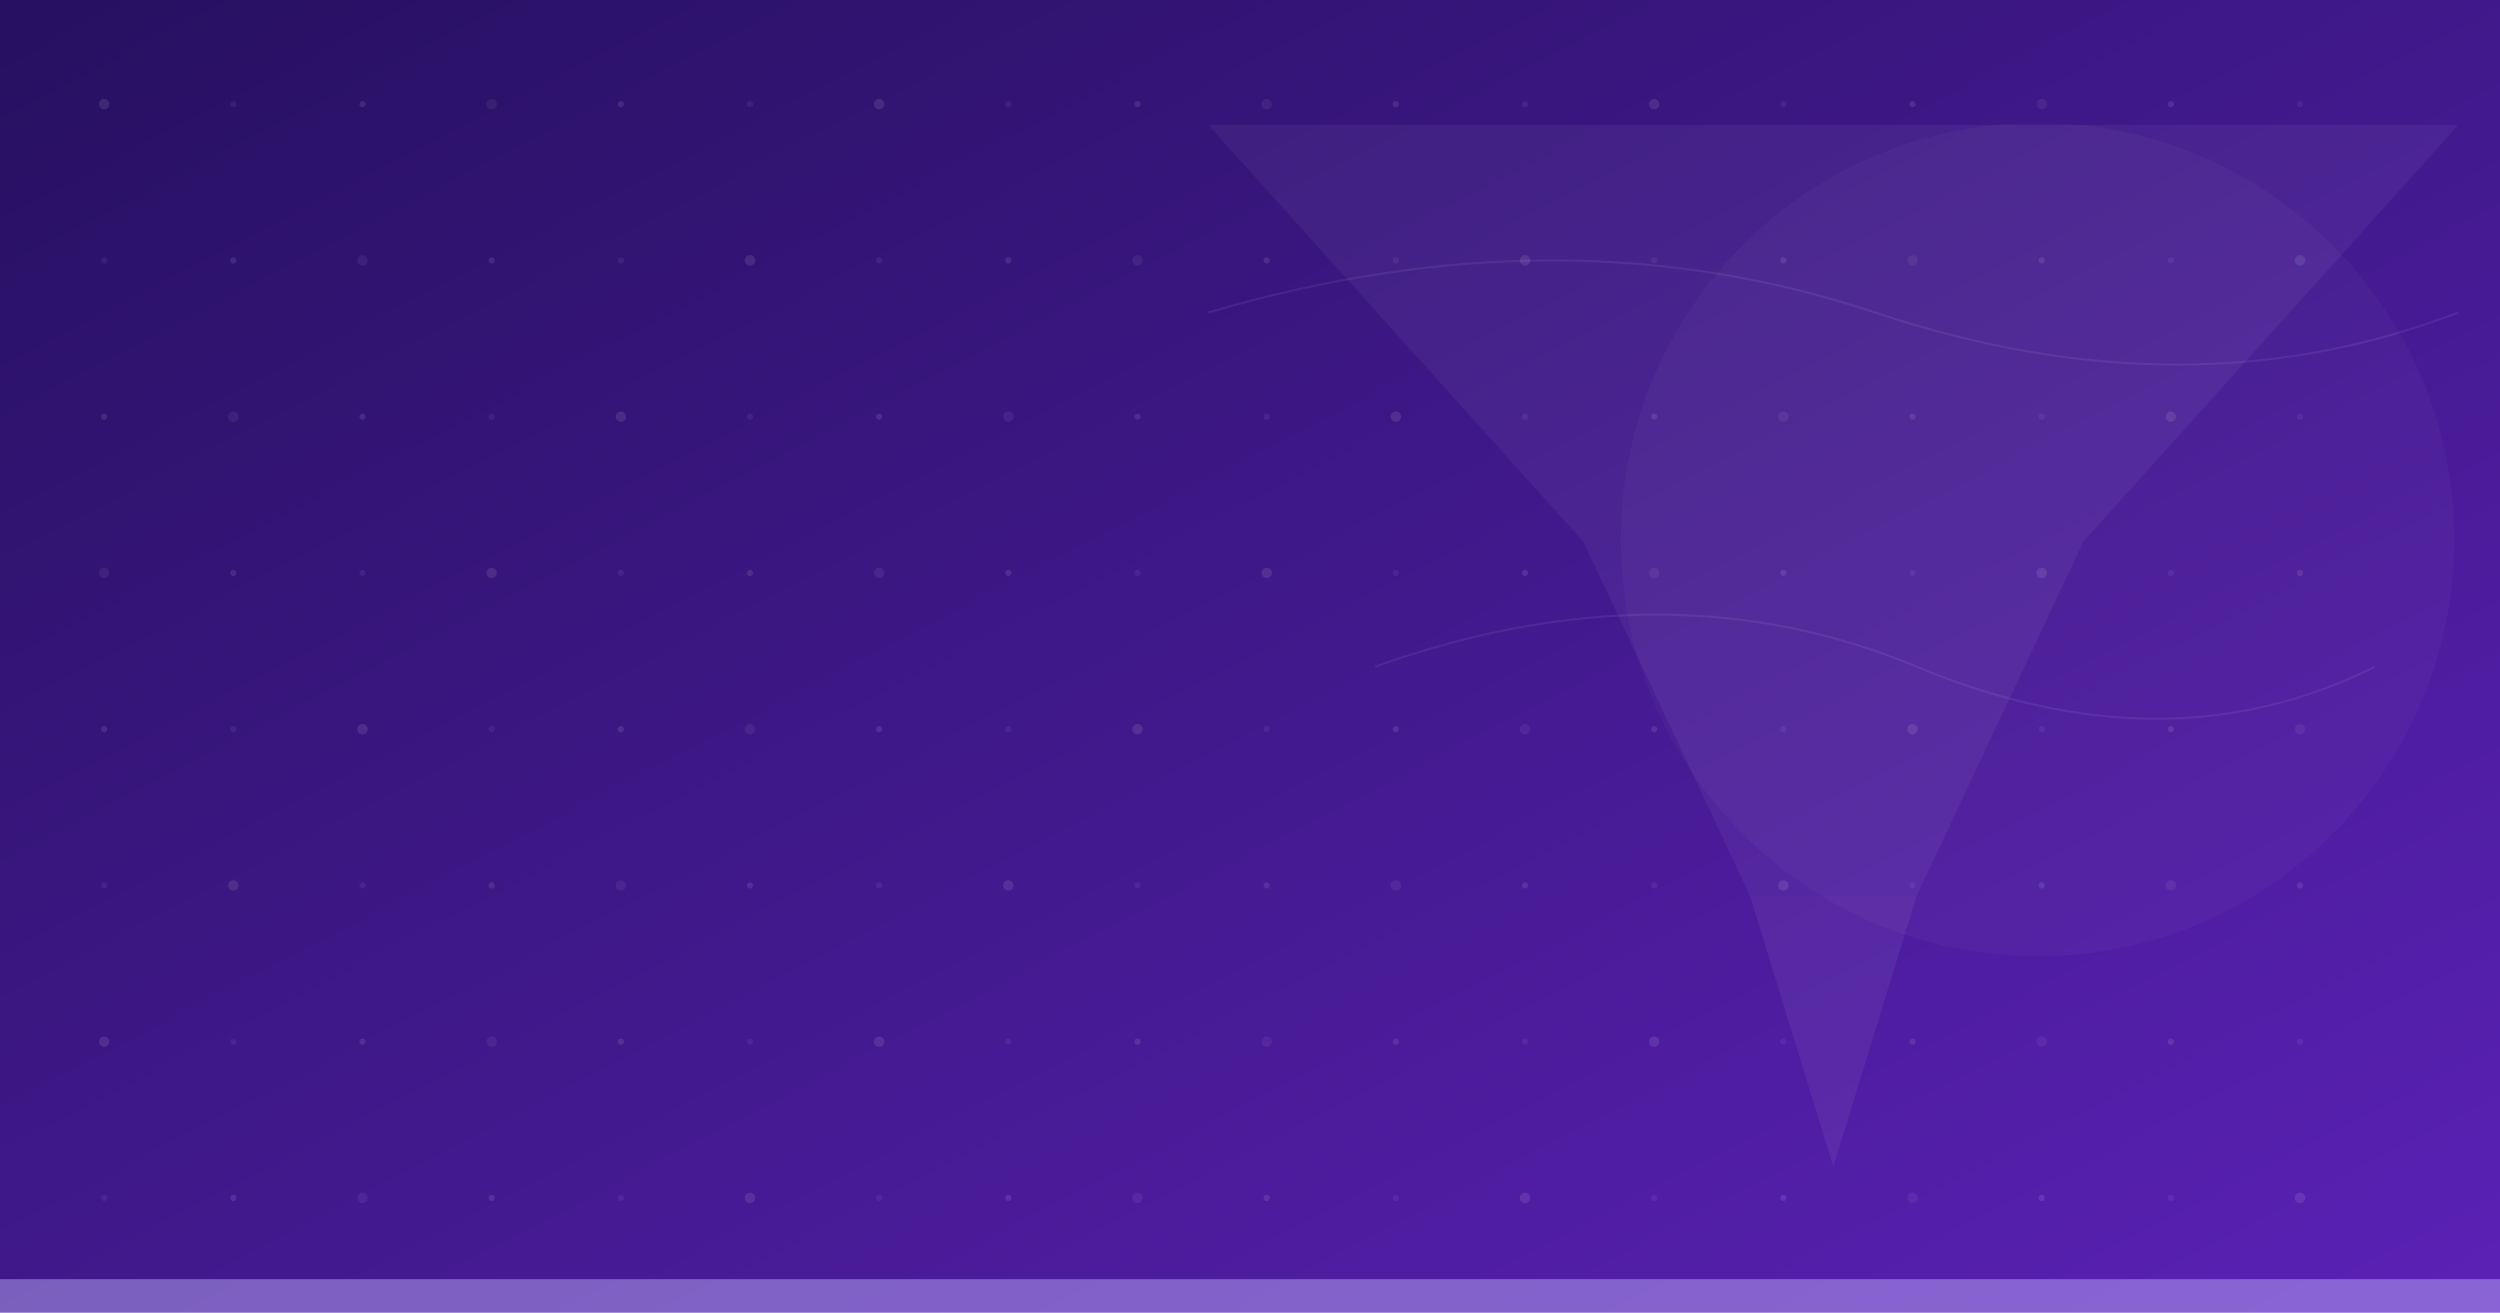
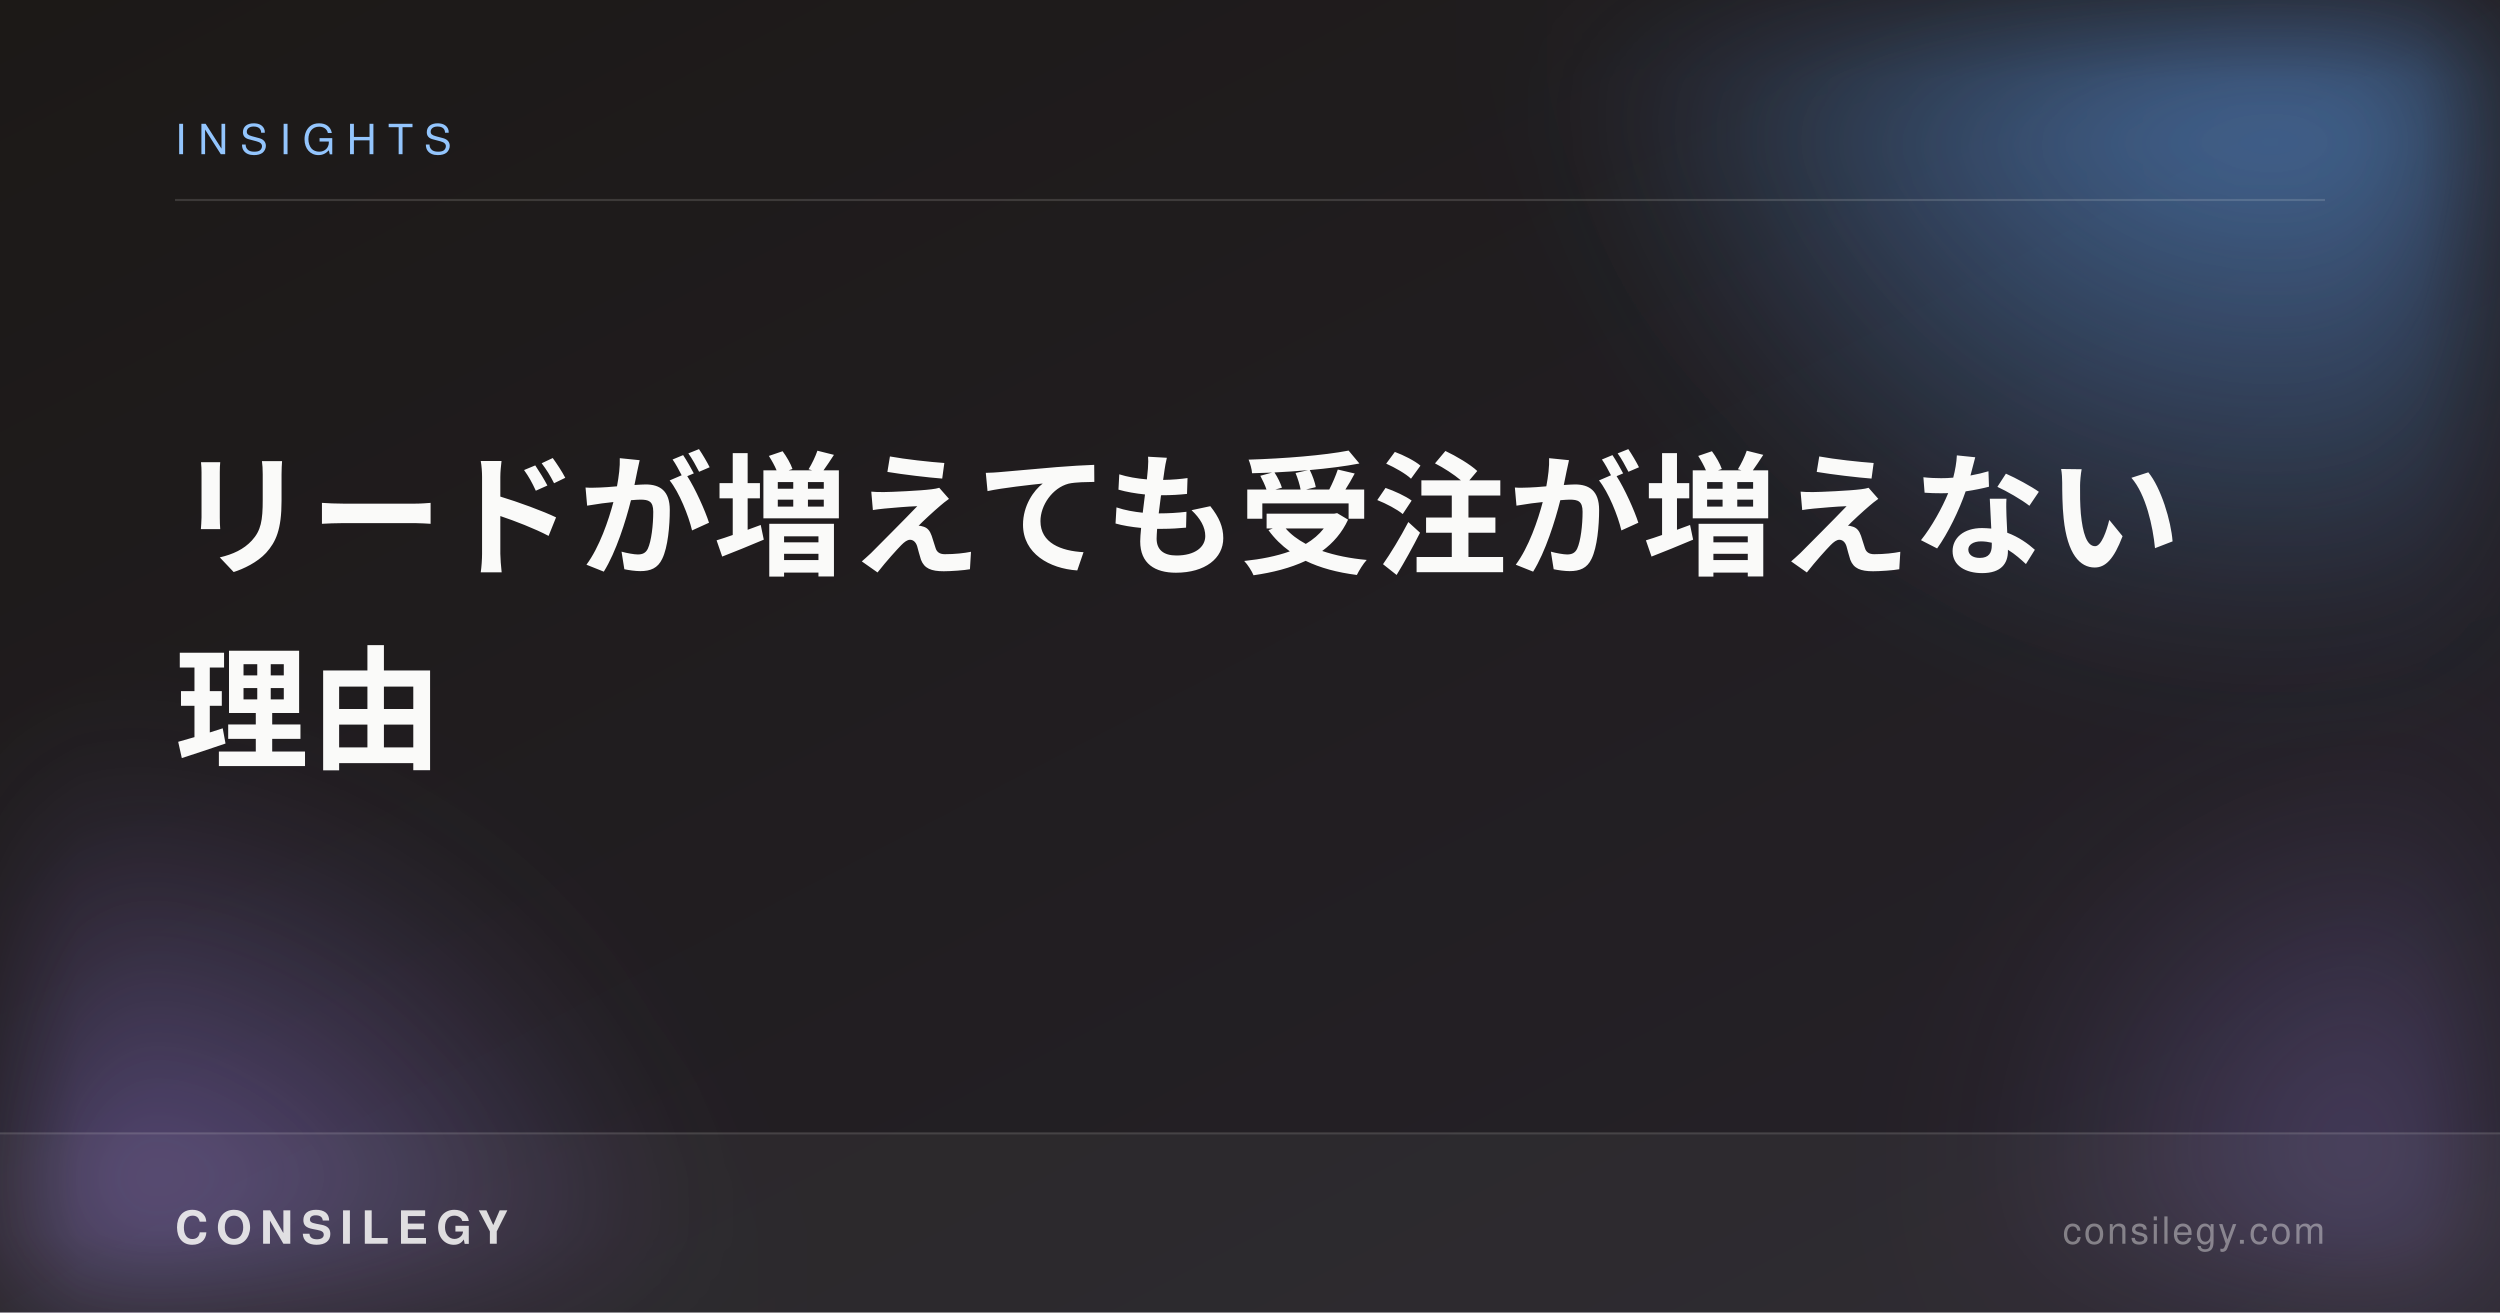
<svg xmlns="http://www.w3.org/2000/svg" viewBox="0 0 1200 630" width="1200" height="630">
  <defs>
    <linearGradient id="bg" x1="0%" y1="0%" x2="100%" y2="100%">
-       <stop offset="0%" stop-color="#261060" />
-       <stop offset="100%" stop-color="#5b21b6" />
+       <stop offset="0%" stop-color="#1C1917" />
+       <stop offset="100%" stop-color="#26222A" />
    </linearGradient>
+     <radialGradient id="orbBlue" cx="50%" cy="50%" r="50%">
+       <stop offset="0%" stop-color="#60A5FA" stop-opacity="0.68" />
+       <stop offset="100%" stop-color="#60A5FA" stop-opacity="0" />
+     </radialGradient>
+     <radialGradient id="orbViolet" cx="50%" cy="50%" r="50%">
+       <stop offset="0%" stop-color="#A78BFA" stop-opacity="0.58" />
+       <stop offset="100%" stop-color="#A78BFA" stop-opacity="0" />
+     </radialGradient>
+     <filter id="soften" x="-50%" y="-50%" width="200%" height="200%">
+       <feGaussianBlur stdDeviation="40" />
+     </filter>
  </defs>
  <rect width="1200" height="630" fill="url(#bg)" />
-   <circle cx="50" cy="50" r="2.5" fill="white" opacity="0.1" />
-   <circle cx="112" cy="50" r="1.5" fill="white" opacity="0.06" />
-   <circle cx="174" cy="50" r="1.5" fill="white" opacity="0.1" />
-   <circle cx="236" cy="50" r="2.5" fill="white" opacity="0.06" />
-   <circle cx="298" cy="50" r="1.5" fill="white" opacity="0.1" />
-   <circle cx="360" cy="50" r="1.5" fill="white" opacity="0.06" />
-   <circle cx="422" cy="50" r="2.5" fill="white" opacity="0.1" />
-   <circle cx="484" cy="50" r="1.5" fill="white" opacity="0.06" />
-   <circle cx="546" cy="50" r="1.5" fill="white" opacity="0.1" />
-   <circle cx="608" cy="50" r="2.5" fill="white" opacity="0.06" />
-   <circle cx="670" cy="50" r="1.5" fill="white" opacity="0.1" />
-   <circle cx="732" cy="50" r="1.5" fill="white" opacity="0.06" />
-   <circle cx="794" cy="50" r="2.5" fill="white" opacity="0.1" />
-   <circle cx="856" cy="50" r="1.5" fill="white" opacity="0.06" />
-   <circle cx="918" cy="50" r="1.5" fill="white" opacity="0.1" />
-   <circle cx="980" cy="50" r="2.5" fill="white" opacity="0.06" />
-   <circle cx="1042" cy="50" r="1.5" fill="white" opacity="0.1" />
-   <circle cx="1104" cy="50" r="1.5" fill="white" opacity="0.06" />
-   <circle cx="50" cy="125" r="1.5" fill="white" opacity="0.06" />
-   <circle cx="112" cy="125" r="1.5" fill="white" opacity="0.1" />
-   <circle cx="174" cy="125" r="2.5" fill="white" opacity="0.06" />
-   <circle cx="236" cy="125" r="1.5" fill="white" opacity="0.1" />
-   <circle cx="298" cy="125" r="1.5" fill="white" opacity="0.06" />
-   <circle cx="360" cy="125" r="2.5" fill="white" opacity="0.1" />
-   <circle cx="422" cy="125" r="1.5" fill="white" opacity="0.06" />
-   <circle cx="484" cy="125" r="1.5" fill="white" opacity="0.1" />
-   <circle cx="546" cy="125" r="2.5" fill="white" opacity="0.06" />
-   <circle cx="608" cy="125" r="1.5" fill="white" opacity="0.1" />
-   <circle cx="670" cy="125" r="1.5" fill="white" opacity="0.06" />
-   <circle cx="732" cy="125" r="2.5" fill="white" opacity="0.1" />
-   <circle cx="794" cy="125" r="1.5" fill="white" opacity="0.06" />
-   <circle cx="856" cy="125" r="1.5" fill="white" opacity="0.1" />
-   <circle cx="918" cy="125" r="2.5" fill="white" opacity="0.06" />
-   <circle cx="980" cy="125" r="1.5" fill="white" opacity="0.1" />
-   <circle cx="1042" cy="125" r="1.5" fill="white" opacity="0.06" />
-   <circle cx="1104" cy="125" r="2.5" fill="white" opacity="0.1" />
-   <circle cx="50" cy="200" r="1.5" fill="white" opacity="0.1" />
-   <circle cx="112" cy="200" r="2.5" fill="white" opacity="0.06" />
-   <circle cx="174" cy="200" r="1.5" fill="white" opacity="0.1" />
-   <circle cx="236" cy="200" r="1.5" fill="white" opacity="0.06" />
-   <circle cx="298" cy="200" r="2.5" fill="white" opacity="0.1" />
-   <circle cx="360" cy="200" r="1.5" fill="white" opacity="0.06" />
-   <circle cx="422" cy="200" r="1.5" fill="white" opacity="0.1" />
-   <circle cx="484" cy="200" r="2.5" fill="white" opacity="0.06" />
-   <circle cx="546" cy="200" r="1.5" fill="white" opacity="0.1" />
-   <circle cx="608" cy="200" r="1.5" fill="white" opacity="0.06" />
-   <circle cx="670" cy="200" r="2.5" fill="white" opacity="0.1" />
-   <circle cx="732" cy="200" r="1.5" fill="white" opacity="0.06" />
-   <circle cx="794" cy="200" r="1.5" fill="white" opacity="0.1" />
-   <circle cx="856" cy="200" r="2.5" fill="white" opacity="0.06" />
-   <circle cx="918" cy="200" r="1.5" fill="white" opacity="0.1" />
-   <circle cx="980" cy="200" r="1.5" fill="white" opacity="0.06" />
-   <circle cx="1042" cy="200" r="2.5" fill="white" opacity="0.1" />
-   <circle cx="1104" cy="200" r="1.5" fill="white" opacity="0.06" />
-   <circle cx="50" cy="275" r="2.5" fill="white" opacity="0.06" />
-   <circle cx="112" cy="275" r="1.5" fill="white" opacity="0.1" />
-   <circle cx="174" cy="275" r="1.5" fill="white" opacity="0.06" />
-   <circle cx="236" cy="275" r="2.5" fill="white" opacity="0.1" />
-   <circle cx="298" cy="275" r="1.5" fill="white" opacity="0.06" />
-   <circle cx="360" cy="275" r="1.5" fill="white" opacity="0.1" />
-   <circle cx="422" cy="275" r="2.5" fill="white" opacity="0.06" />
-   <circle cx="484" cy="275" r="1.5" fill="white" opacity="0.1" />
-   <circle cx="546" cy="275" r="1.5" fill="white" opacity="0.06" />
-   <circle cx="608" cy="275" r="2.5" fill="white" opacity="0.1" />
-   <circle cx="670" cy="275" r="1.5" fill="white" opacity="0.06" />
-   <circle cx="732" cy="275" r="1.5" fill="white" opacity="0.1" />
-   <circle cx="794" cy="275" r="2.5" fill="white" opacity="0.06" />
-   <circle cx="856" cy="275" r="1.5" fill="white" opacity="0.1" />
-   <circle cx="918" cy="275" r="1.5" fill="white" opacity="0.06" />
-   <circle cx="980" cy="275" r="2.5" fill="white" opacity="0.1" />
-   <circle cx="1042" cy="275" r="1.5" fill="white" opacity="0.06" />
-   <circle cx="1104" cy="275" r="1.5" fill="white" opacity="0.1" />
-   <circle cx="50" cy="350" r="1.5" fill="white" opacity="0.1" />
-   <circle cx="112" cy="350" r="1.5" fill="white" opacity="0.06" />
-   <circle cx="174" cy="350" r="2.5" fill="white" opacity="0.1" />
-   <circle cx="236" cy="350" r="1.5" fill="white" opacity="0.06" />
-   <circle cx="298" cy="350" r="1.5" fill="white" opacity="0.1" />
-   <circle cx="360" cy="350" r="2.5" fill="white" opacity="0.06" />
-   <circle cx="422" cy="350" r="1.5" fill="white" opacity="0.1" />
-   <circle cx="484" cy="350" r="1.5" fill="white" opacity="0.06" />
-   <circle cx="546" cy="350" r="2.5" fill="white" opacity="0.1" />
-   <circle cx="608" cy="350" r="1.5" fill="white" opacity="0.06" />
-   <circle cx="670" cy="350" r="1.5" fill="white" opacity="0.1" />
-   <circle cx="732" cy="350" r="2.5" fill="white" opacity="0.06" />
-   <circle cx="794" cy="350" r="1.5" fill="white" opacity="0.1" />
-   <circle cx="856" cy="350" r="1.5" fill="white" opacity="0.06" />
-   <circle cx="918" cy="350" r="2.5" fill="white" opacity="0.1" />
-   <circle cx="980" cy="350" r="1.5" fill="white" opacity="0.06" />
-   <circle cx="1042" cy="350" r="1.5" fill="white" opacity="0.1" />
-   <circle cx="1104" cy="350" r="2.5" fill="white" opacity="0.06" />
-   <circle cx="50" cy="425" r="1.5" fill="white" opacity="0.06" />
-   <circle cx="112" cy="425" r="2.5" fill="white" opacity="0.1" />
-   <circle cx="174" cy="425" r="1.5" fill="white" opacity="0.06" />
-   <circle cx="236" cy="425" r="1.5" fill="white" opacity="0.1" />
-   <circle cx="298" cy="425" r="2.5" fill="white" opacity="0.06" />
-   <circle cx="360" cy="425" r="1.5" fill="white" opacity="0.1" />
-   <circle cx="422" cy="425" r="1.5" fill="white" opacity="0.06" />
-   <circle cx="484" cy="425" r="2.5" fill="white" opacity="0.1" />
-   <circle cx="546" cy="425" r="1.5" fill="white" opacity="0.06" />
-   <circle cx="608" cy="425" r="1.5" fill="white" opacity="0.1" />
-   <circle cx="670" cy="425" r="2.5" fill="white" opacity="0.06" />
-   <circle cx="732" cy="425" r="1.5" fill="white" opacity="0.1" />
-   <circle cx="794" cy="425" r="1.5" fill="white" opacity="0.06" />
-   <circle cx="856" cy="425" r="2.5" fill="white" opacity="0.1" />
-   <circle cx="918" cy="425" r="1.5" fill="white" opacity="0.06" />
-   <circle cx="980" cy="425" r="1.5" fill="white" opacity="0.1" />
-   <circle cx="1042" cy="425" r="2.5" fill="white" opacity="0.06" />
-   <circle cx="1104" cy="425" r="1.5" fill="white" opacity="0.1" />
-   <circle cx="50" cy="500" r="2.5" fill="white" opacity="0.1" />
-   <circle cx="112" cy="500" r="1.5" fill="white" opacity="0.06" />
-   <circle cx="174" cy="500" r="1.5" fill="white" opacity="0.1" />
-   <circle cx="236" cy="500" r="2.5" fill="white" opacity="0.06" />
-   <circle cx="298" cy="500" r="1.5" fill="white" opacity="0.1" />
-   <circle cx="360" cy="500" r="1.5" fill="white" opacity="0.06" />
-   <circle cx="422" cy="500" r="2.5" fill="white" opacity="0.1" />
-   <circle cx="484" cy="500" r="1.5" fill="white" opacity="0.06" />
-   <circle cx="546" cy="500" r="1.5" fill="white" opacity="0.1" />
-   <circle cx="608" cy="500" r="2.5" fill="white" opacity="0.06" />
-   <circle cx="670" cy="500" r="1.5" fill="white" opacity="0.1" />
-   <circle cx="732" cy="500" r="1.5" fill="white" opacity="0.06" />
-   <circle cx="794" cy="500" r="2.5" fill="white" opacity="0.1" />
-   <circle cx="856" cy="500" r="1.5" fill="white" opacity="0.06" />
-   <circle cx="918" cy="500" r="1.5" fill="white" opacity="0.1" />
-   <circle cx="980" cy="500" r="2.5" fill="white" opacity="0.06" />
-   <circle cx="1042" cy="500" r="1.5" fill="white" opacity="0.1" />
-   <circle cx="1104" cy="500" r="1.5" fill="white" opacity="0.06" />
-   <circle cx="50" cy="575" r="1.5" fill="white" opacity="0.06" />
-   <circle cx="112" cy="575" r="1.5" fill="white" opacity="0.1" />
-   <circle cx="174" cy="575" r="2.5" fill="white" opacity="0.06" />
-   <circle cx="236" cy="575" r="1.5" fill="white" opacity="0.1" />
-   <circle cx="298" cy="575" r="1.5" fill="white" opacity="0.06" />
-   <circle cx="360" cy="575" r="2.5" fill="white" opacity="0.1" />
-   <circle cx="422" cy="575" r="1.5" fill="white" opacity="0.06" />
-   <circle cx="484" cy="575" r="1.5" fill="white" opacity="0.1" />
-   <circle cx="546" cy="575" r="2.5" fill="white" opacity="0.06" />
-   <circle cx="608" cy="575" r="1.5" fill="white" opacity="0.1" />
-   <circle cx="670" cy="575" r="1.5" fill="white" opacity="0.06" />
-   <circle cx="732" cy="575" r="2.5" fill="white" opacity="0.1" />
-   <circle cx="794" cy="575" r="1.5" fill="white" opacity="0.06" />
-   <circle cx="856" cy="575" r="1.5" fill="white" opacity="0.1" />
-   <circle cx="918" cy="575" r="2.5" fill="white" opacity="0.06" />
-   <circle cx="980" cy="575" r="1.5" fill="white" opacity="0.1" />
-   <circle cx="1042" cy="575" r="1.5" fill="white" opacity="0.06" />
-   <circle cx="1104" cy="575" r="2.5" fill="white" opacity="0.1" />
-   <polygon points="580,60 1180,60 1000,260 760,260" fill="white" opacity="0.05" />
-   <polygon points="760,260 1000,260 920,430 840,430" fill="white" opacity="0.05" />
-   <polygon points="840,430 920,430 880,560 880,560" fill="white" opacity="0.06" />
-   <path d="M 580 150 Q 750 100 900 150 Q 1050 200 1180 150" fill="none" stroke="white" stroke-width="1" opacity="0.07" />
-   <path d="M 660 320 Q 800 270 920 320 Q 1040 370 1140 320" fill="none" stroke="white" stroke-width="1" opacity="0.07" />
-   <circle cx="978" cy="259" r="200" fill="white" opacity="0.03" />
-   <rect x="0" y="614" width="1200" height="16" fill="#c4b5fd" opacity="0.45" />
+   <circle cx="1090" cy="-20" r="340" fill="url(#orbBlue)" filter="url(#soften)" />
+   <circle cx="40" cy="660" r="300" fill="url(#orbViolet)" filter="url(#soften)" />
+   <circle cx="1150" cy="560" r="200" fill="url(#orbViolet)" filter="url(#soften)" opacity="0.5" />
+   <line x1="84" y1="96" x2="1116" y2="96" stroke="#FAFAF9" stroke-opacity="0.14" stroke-width="1" />
+   <text x="84" y="74" font-family="'Helvetica Neue',Helvetica,Arial,sans-serif" font-size="20" font-weight="500" fill="#93C5FD" letter-spacing="0.28em">INSIGHTS</text>
+   <text x="84" y="271" font-family="'Hiragino Sans','Hiragino Kaku Gothic ProN',system-ui,sans-serif" font-size="64" font-weight="600" fill="#FAFAF9" letter-spacing="0.01em">リードが増えても受注が増えない</text>
+   <text x="84" y="364" font-family="'Hiragino Sans','Hiragino Kaku Gothic ProN',system-ui,sans-serif" font-size="64" font-weight="600" fill="#FAFAF9" letter-spacing="0.01em">理由</text>
+   <rect x="0" y="544" width="1200" height="86" fill="#FAFAF9" fill-opacity="0.045" />
+   <line x1="0" y1="544" x2="1200" y2="544" stroke="#FAFAF9" stroke-opacity="0.14" stroke-width="1" />
+   <text x="84" y="597" font-family="'Helvetica Neue',Helvetica,Arial,sans-serif" font-size="22" font-weight="600" fill="#FAFAF9" fill-opacity="0.85" letter-spacing="0.18em">CONSILEGY</text>
+   <text x="1116" y="597" text-anchor="end" font-family="'Helvetica Neue',Helvetica,Arial,sans-serif" font-size="18" font-weight="400" fill="#FAFAF9" fill-opacity="0.4" letter-spacing="0.06em">consilegy.com</text>
</svg>
